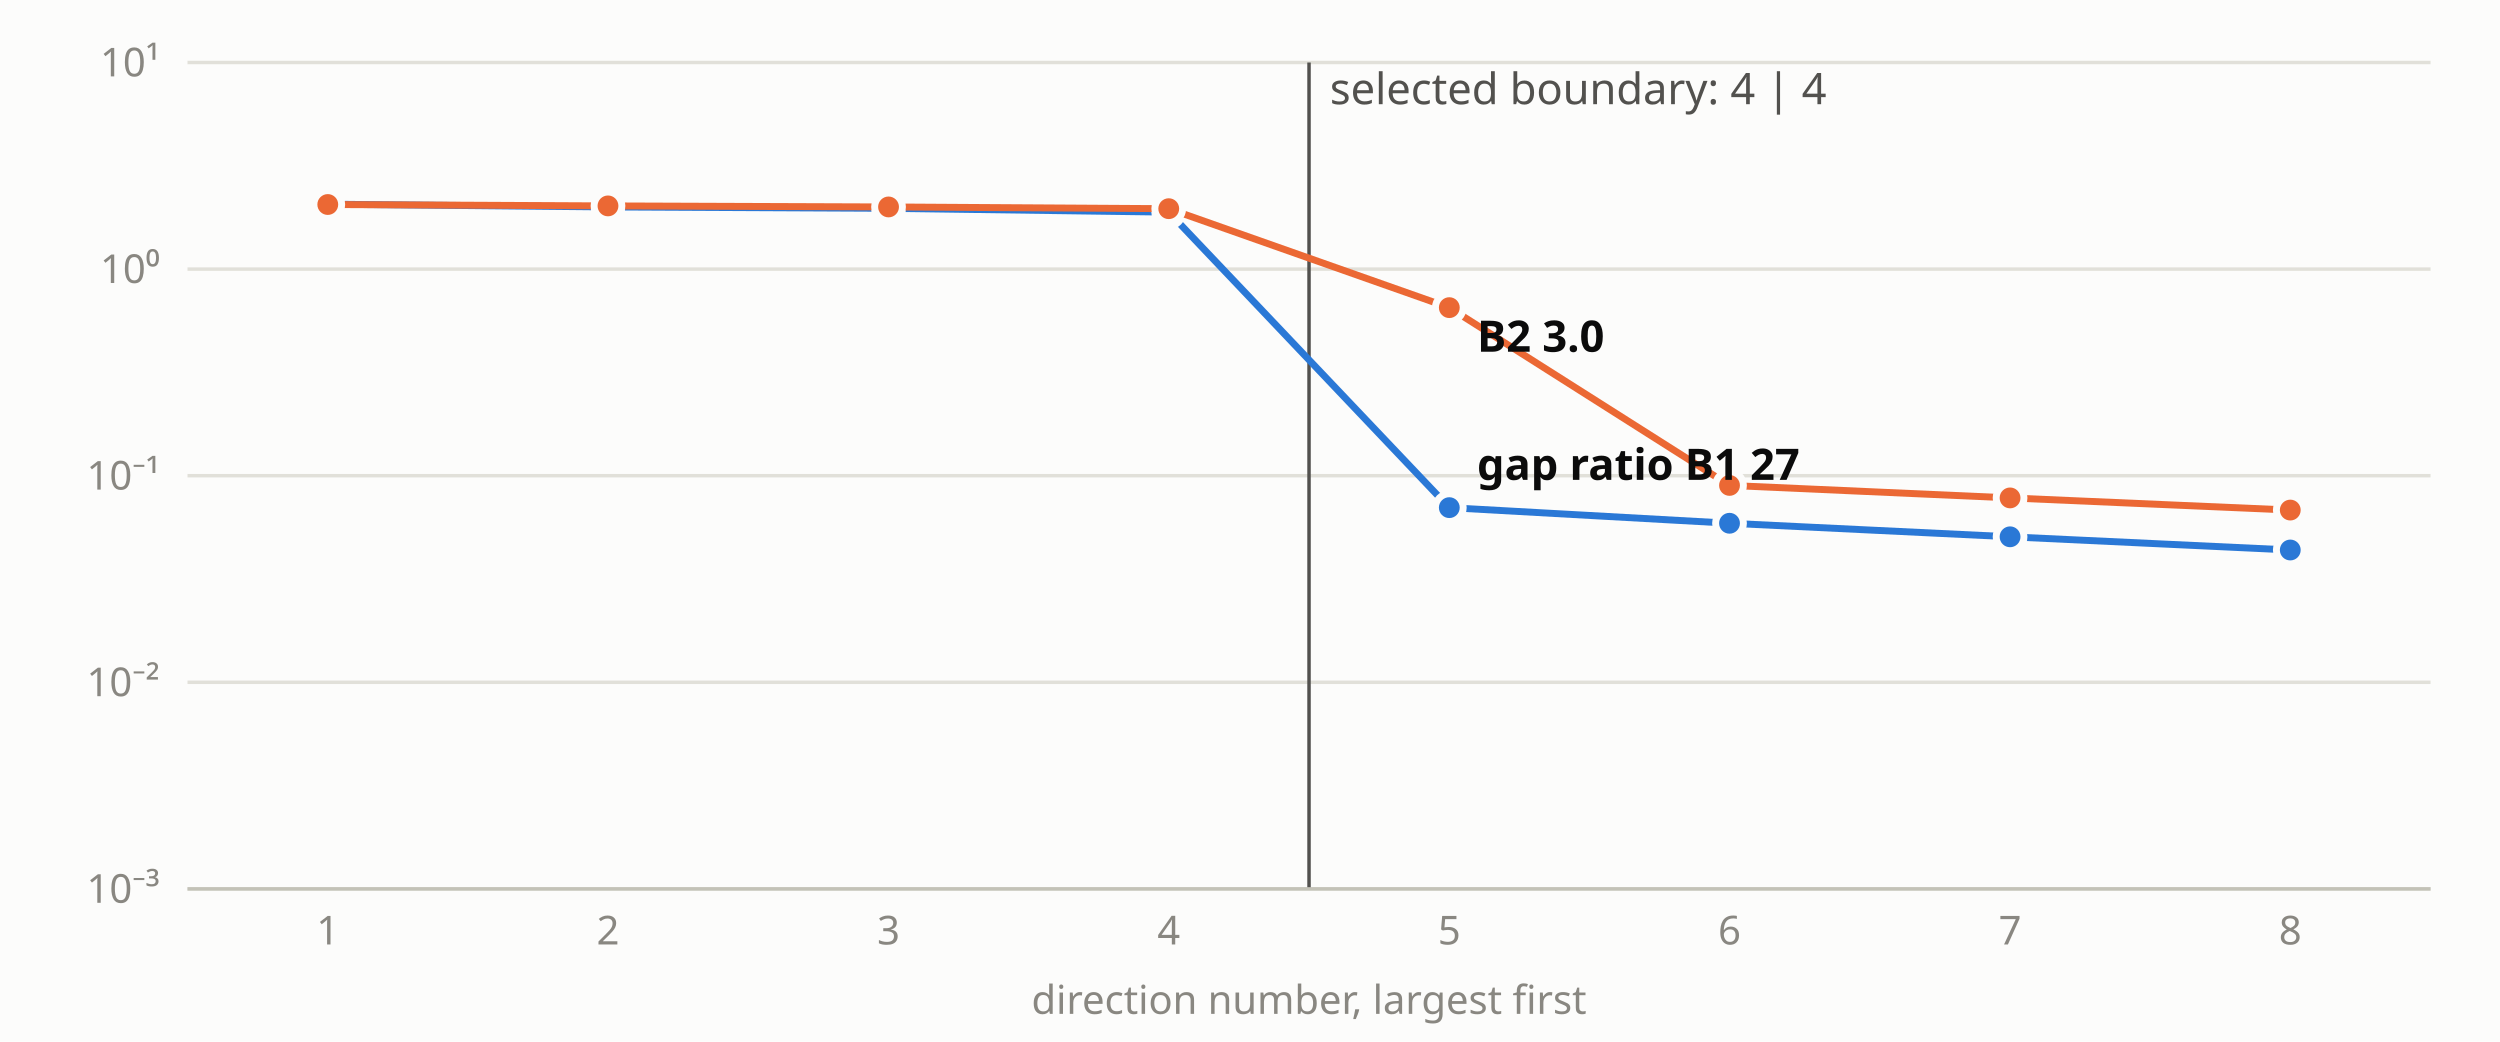
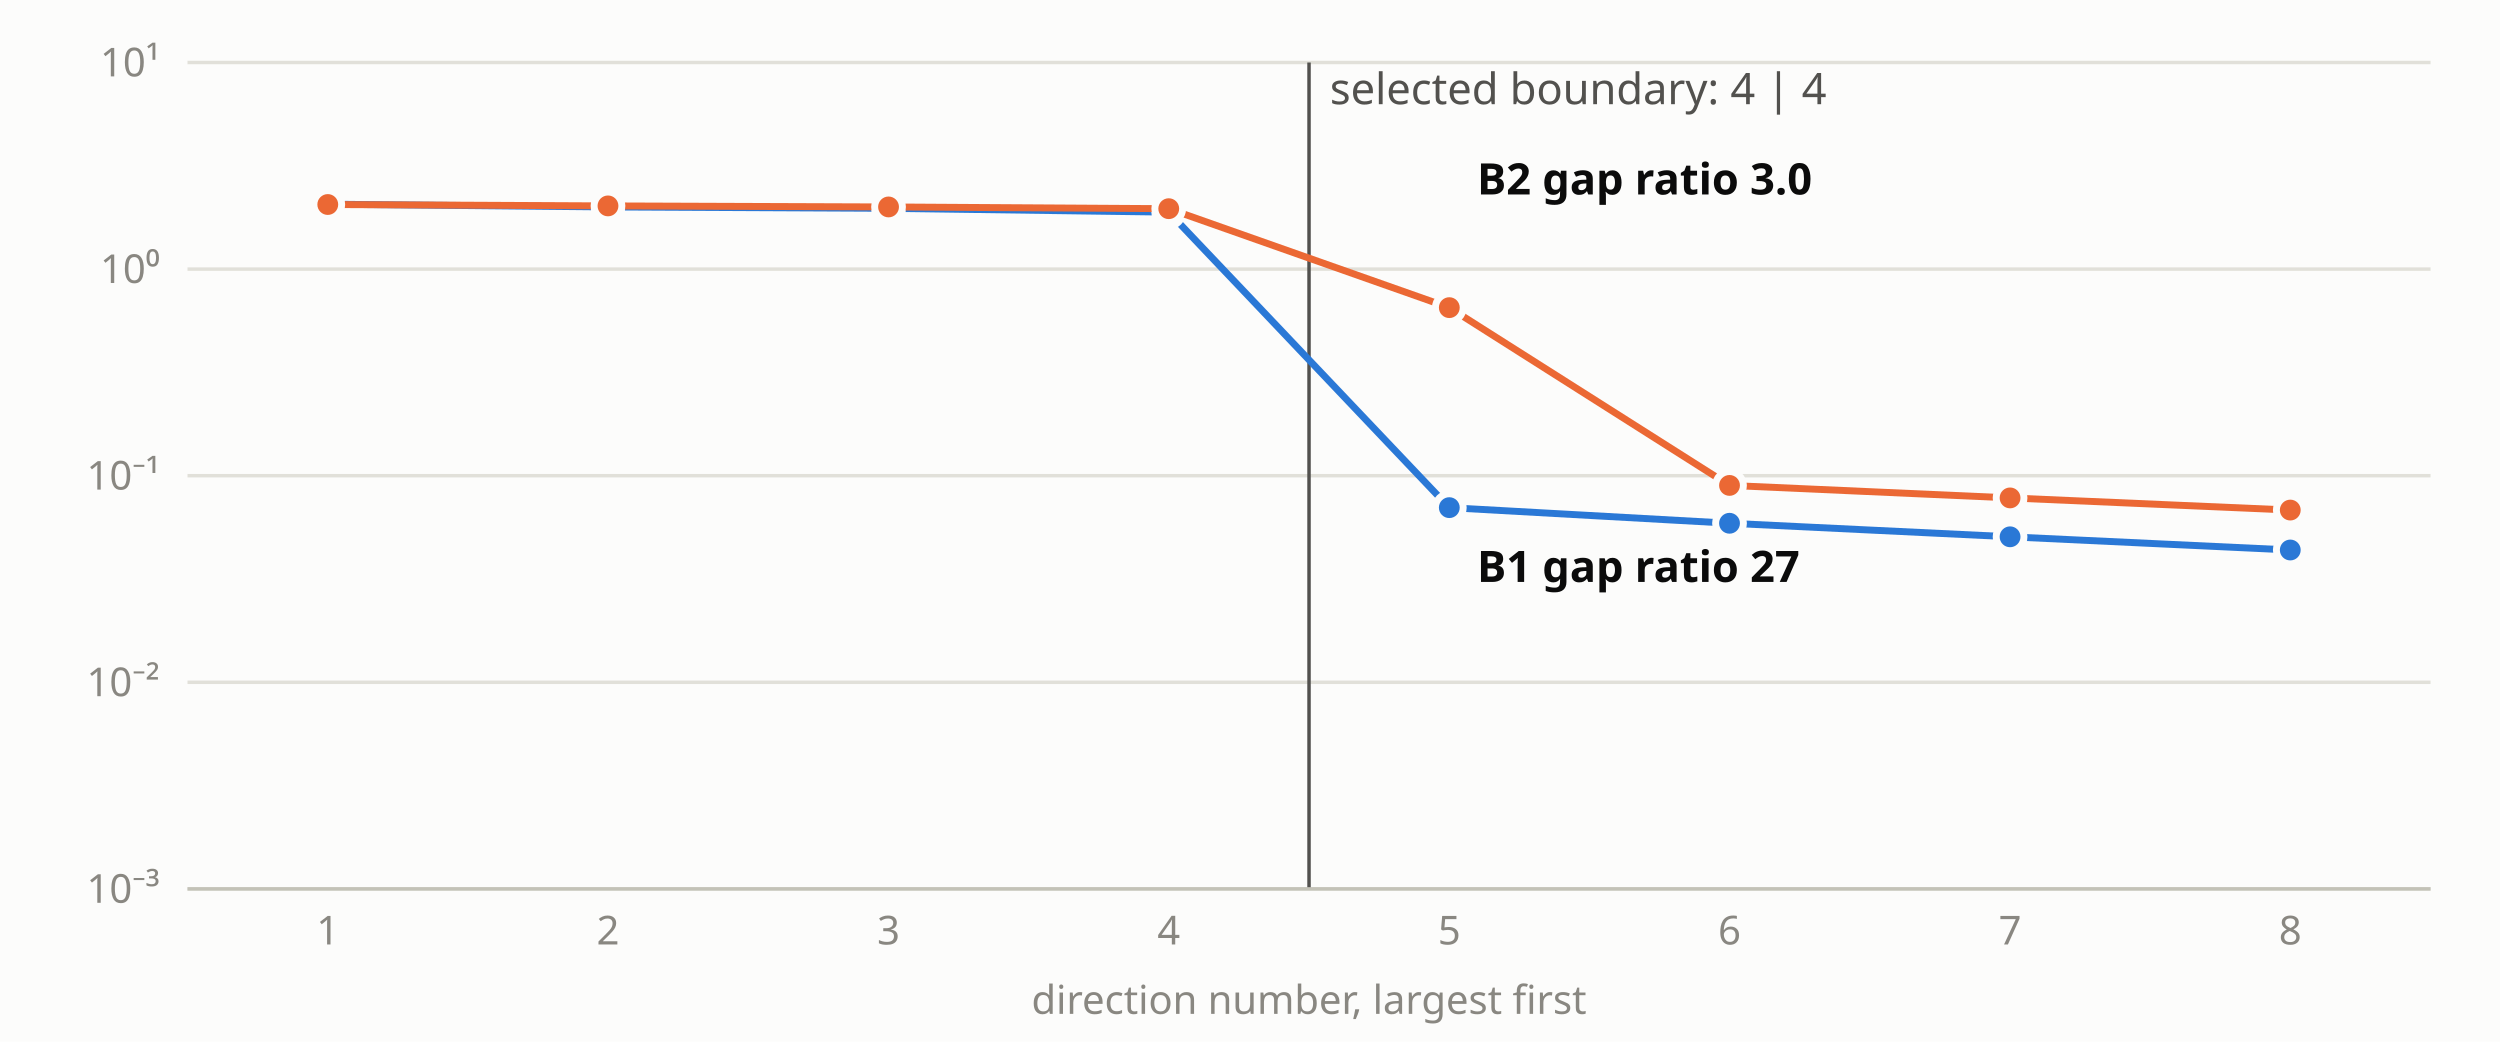
<svg xmlns="http://www.w3.org/2000/svg" viewBox="0 0 720 300" role="img" aria-label="Pair-difference spectrum at rung 2, B1 against B2" class="chart">
  <rect width="100%" height="100%" fill="#fcfcfb" />
  <style>.grid{stroke:#e1e0d9;stroke-width:1}.axis{stroke:#c3c2b7;stroke-width:1}.limit{stroke:#52514e;stroke-width:1}.tick{fill:#898781;font:11.5px system-ui,sans-serif}.lab{fill:#52514e;font:12.5px system-ui,sans-serif}.val{fill:#0b0b0b;font:600 12.5px system-ui,sans-serif}.dot{stroke:#fcfcfb;stroke-width:2}</style>
  <line x1="54" x2="700" y1="256.0" y2="256.0" class="grid" />
  <text x="46" y="260.0" class="tick" text-anchor="end">10⁻³</text>
  <line x1="54" x2="700" y1="196.5" y2="196.5" class="grid" />
  <text x="46" y="200.5" class="tick" text-anchor="end">10⁻²</text>
  <line x1="54" x2="700" y1="137.0" y2="137.0" class="grid" />
  <text x="46" y="141.0" class="tick" text-anchor="end">10⁻¹</text>
  <line x1="54" x2="700" y1="77.5" y2="77.5" class="grid" />
  <text x="46" y="81.5" class="tick" text-anchor="end">10⁰</text>
  <line x1="54" x2="700" y1="18.0" y2="18.0" class="grid" />
  <text x="46" y="22.0" class="tick" text-anchor="end">10¹</text>
  <text x="94.4" y="272" class="tick" text-anchor="middle">1</text>
  <text x="175.1" y="272" class="tick" text-anchor="middle">2</text>
  <text x="255.9" y="272" class="tick" text-anchor="middle">3</text>
  <text x="336.6" y="272" class="tick" text-anchor="middle">4</text>
  <text x="417.4" y="272" class="tick" text-anchor="middle">5</text>
  <text x="498.1" y="272" class="tick" text-anchor="middle">6</text>
  <text x="578.9" y="272" class="tick" text-anchor="middle">7</text>
  <text x="659.6" y="272" class="tick" text-anchor="middle">8</text>
  <text x="377.0" y="292" class="tick" text-anchor="middle">direction number, largest first</text>
  <line x1="377.0" x2="377.0" y1="18" y2="256" class="limit" />
  <text x="383.0" y="30" class="lab">selected boundary: 4 | 4</text>
  <polyline points="94.4,58.8 175.1,59.6 255.9,60.0 336.6,61.1 417.4,146.2 498.1,150.7 578.9,154.6 659.6,158.4" fill="none" style="stroke:#2a78d6" stroke-width="2" stroke-linejoin="round" stroke-linecap="round" />
  <circle cx="94.4" cy="58.8" r="4" class="dot" style="fill:#2a78d6" tabindex="0" data-tip="B1 (generator twins), direction 1: 2.0629" />
  <circle cx="175.1" cy="59.6" r="4" class="dot" style="fill:#2a78d6" tabindex="0" data-tip="B1 (generator twins), direction 2: 2.0004" />
  <circle cx="255.9" cy="60.0" r="4" class="dot" style="fill:#2a78d6" tabindex="0" data-tip="B1 (generator twins), direction 3: 1.9666" />
  <circle cx="336.6" cy="61.1" r="4" class="dot" style="fill:#2a78d6" tabindex="0" data-tip="B1 (generator twins), direction 4: 1.8884" />
  <circle cx="417.4" cy="146.2" r="4" class="dot" style="fill:#2a78d6" tabindex="0" data-tip="B1 (generator twins), direction 5: 0.0701" />
  <circle cx="498.1" cy="150.7" r="4" class="dot" style="fill:#2a78d6" tabindex="0" data-tip="B1 (generator twins), direction 6: 0.0590" />
  <circle cx="578.9" cy="154.6" r="4" class="dot" style="fill:#2a78d6" tabindex="0" data-tip="B1 (generator twins), direction 7: 0.0506" />
  <circle cx="659.6" cy="158.4" r="4" class="dot" style="fill:#2a78d6" tabindex="0" data-tip="B1 (generator twins), direction 8: 0.0436" />
  <polyline points="94.4,58.9 175.1,59.3 255.9,59.6 336.6,60.1 417.4,88.6 498.1,139.8 578.9,143.4 659.6,146.9" fill="none" style="stroke:#eb6834" stroke-width="2" stroke-linejoin="round" stroke-linecap="round" />
  <circle cx="94.4" cy="58.9" r="4" class="dot" style="fill:#eb6834" tabindex="0" data-tip="B2 (discovered clusters), direction 1: 2.0567" />
  <circle cx="175.1" cy="59.3" r="4" class="dot" style="fill:#eb6834" tabindex="0" data-tip="B2 (discovered clusters), direction 2: 2.0258" />
  <circle cx="255.9" cy="59.6" r="4" class="dot" style="fill:#eb6834" tabindex="0" data-tip="B2 (discovered clusters), direction 3: 2.0005" />
  <circle cx="336.6" cy="60.1" r="4" class="dot" style="fill:#eb6834" tabindex="0" data-tip="B2 (discovered clusters), direction 4: 1.9600" />
  <circle cx="417.4" cy="88.6" r="4" class="dot" style="fill:#eb6834" tabindex="0" data-tip="B2 (discovered clusters), direction 5: 0.6496" />
  <circle cx="498.1" cy="139.8" r="4" class="dot" style="fill:#eb6834" tabindex="0" data-tip="B2 (discovered clusters), direction 6: 0.0899" />
  <circle cx="578.9" cy="143.4" r="4" class="dot" style="fill:#eb6834" tabindex="0" data-tip="B2 (discovered clusters), direction 7: 0.0781" />
  <circle cx="659.6" cy="146.9" r="4" class="dot" style="fill:#eb6834" tabindex="0" data-tip="B2 (discovered clusters), direction 8: 0.0682" />
-   <text x="425.4" y="138.2" class="val">gap ratio B1 27</text>
-   <text x="425.4" y="101.3" class="val">B2 3.0</text>
+   <text x="425.4" y="167.6" class="val">B1 gap ratio 27</text>
+   <text x="425.4" y="56.0" class="val">B2 gap ratio 3.0</text>
  <line x1="54" x2="700" y1="256" y2="256" class="axis" />
</svg>
